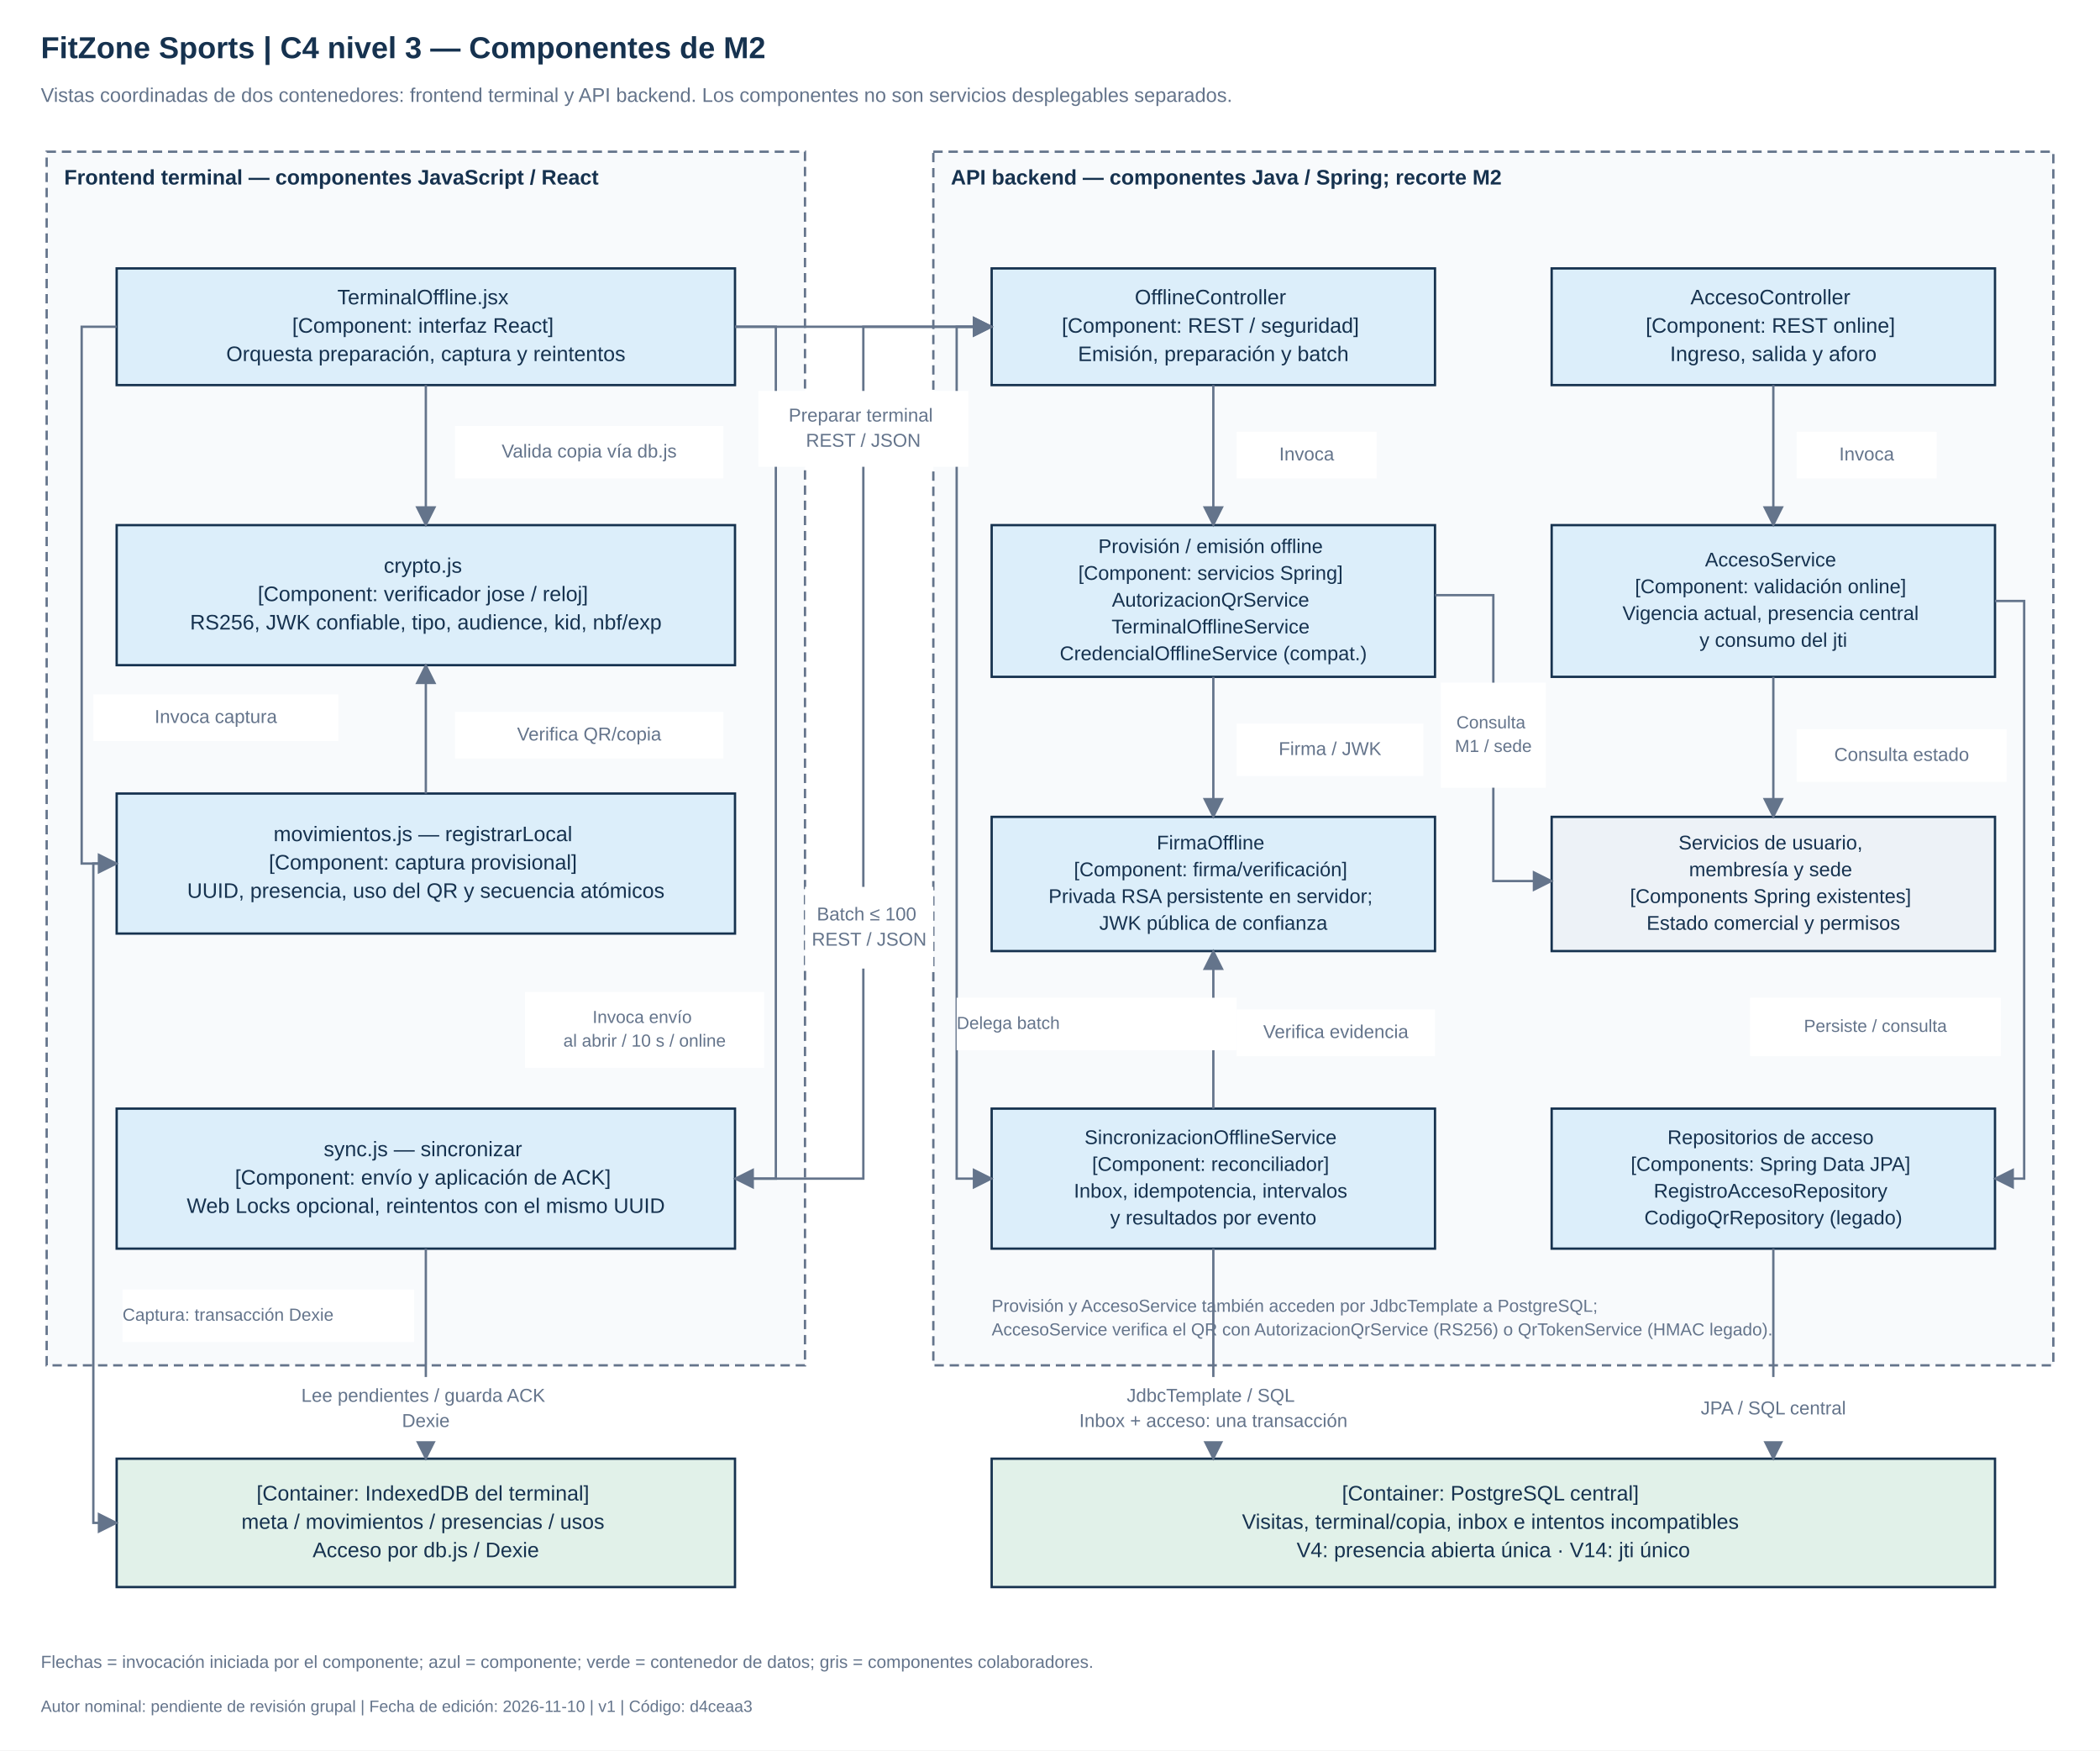
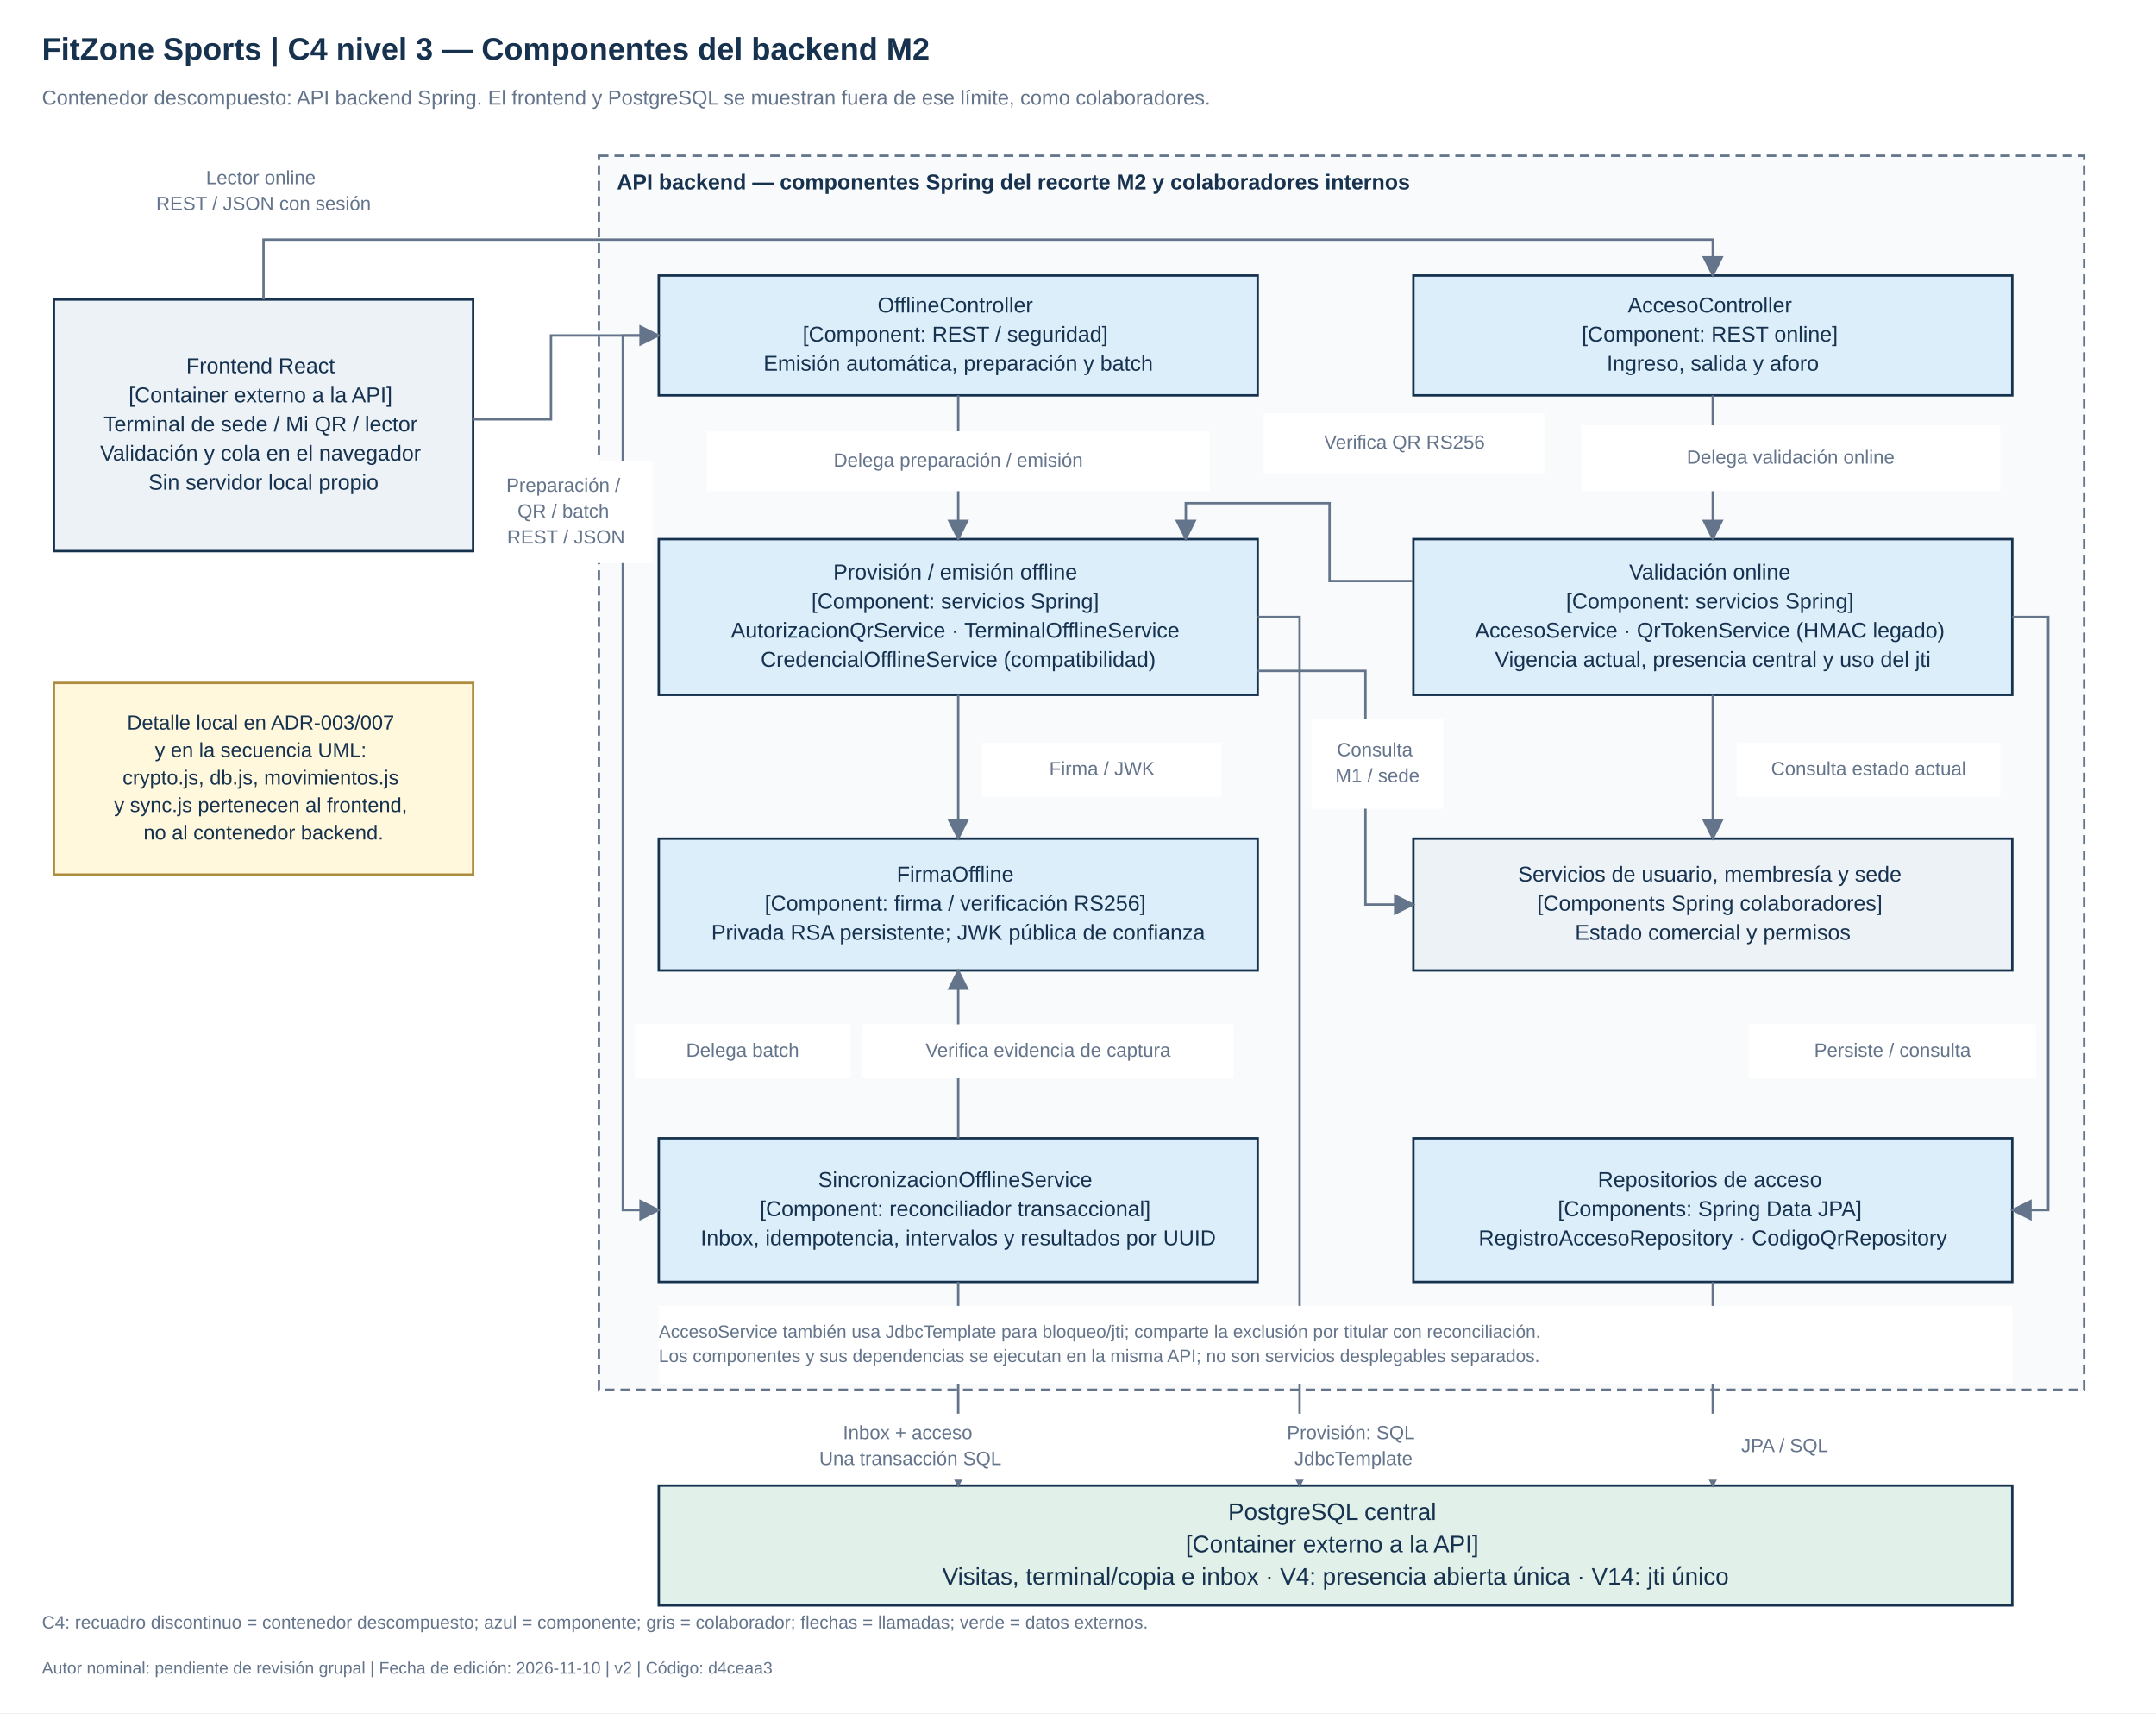
- <svg xmlns="http://www.w3.org/2000/svg" width="1800" height="1500" viewBox="0 0 1800 1500" role="img">
+ <svg xmlns="http://www.w3.org/2000/svg" width="1800" height="1430" viewBox="0 0 1800 1430" role="img">
  <defs>
    <marker id="arrow" viewBox="0 0 10 10" refX="9" refY="5" markerWidth="9" markerHeight="9" orient="auto-start-reverse">
      <path d="M 0 0 L 10 5 L 0 10 z" fill="#64748b" />
    </marker>
  </defs>
-   <rect width="1800" height="1500" fill="white" />
-   <rect x="40" y="130" width="650" height="1040" fill="#f8fafc" stroke="#64748b" stroke-width="2" stroke-dasharray="8 5" />
-   <rect x="800" y="130" width="960" height="1040" fill="#f8fafc" stroke="#64748b" stroke-width="2" stroke-dasharray="8 5" />
-   <rect x="100" y="230" width="530" height="100" fill="#dceefa" stroke="#16324f" stroke-width="2" />
+   <rect width="1800" height="1430" fill="white" />
+   <rect x="500" y="130" width="1240" height="1030" fill="#f8fafc" stroke="#64748b" stroke-width="2" stroke-dasharray="8 5" />
+   <rect x="45" y="250" width="350" height="210" fill="#edf2f7" stroke="#16324f" stroke-width="2" />
  <text font-family="Arial, sans-serif" font-size="18" fill="#16324f" font-weight="normal" text-anchor="middle" dominant-baseline="middle">
-     <tspan x="365.0" y="255.7">TerminalOffline.jsx</tspan>
-     <tspan x="365.0" y="280.0">[Component: interfaz React]</tspan>
-     <tspan x="365.0" y="304.3">Orquesta preparación, captura y reintentos</tspan>
+     <tspan x="220.0" y="306.4">Frontend React</tspan>
+     <tspan x="220.0" y="330.7">[Container externo a la API]</tspan>
+     <tspan x="220.0" y="355.0">Terminal de sede / Mi QR / lector</tspan>
+     <tspan x="220.0" y="379.3">Validación y cola en el navegador</tspan>
+     <tspan x="220.0" y="403.6">Sin servidor local propio</tspan>
  </text>
-   <rect x="100" y="450" width="530" height="120" fill="#dceefa" stroke="#16324f" stroke-width="2" />
+   <rect x="45" y="570" width="350" height="160" fill="#fff8dc" stroke="#ad8c40" stroke-width="2" />
+   <text font-family="Arial, sans-serif" font-size="17" fill="#16324f" font-weight="normal" text-anchor="middle" dominant-baseline="middle">
+     <tspan x="220.0" y="604.1">Detalle local en ADR-003/007</tspan>
+     <tspan x="220.0" y="627.05">y en la secuencia UML:</tspan>
+     <tspan x="220.0" y="650.0">crypto.js, db.js, movimientos.js</tspan>
+     <tspan x="220.0" y="672.95">y sync.js pertenecen al frontend,</tspan>
+     <tspan x="220.0" y="695.9">no al contenedor backend.</tspan>
+   </text>
+   <rect x="550" y="230" width="500" height="100" fill="#dceefa" stroke="#16324f" stroke-width="2" />
  <text font-family="Arial, sans-serif" font-size="18" fill="#16324f" font-weight="normal" text-anchor="middle" dominant-baseline="middle">
-     <tspan x="365.0" y="485.7">crypto.js</tspan>
-     <tspan x="365.0" y="510.0">[Component: verificador jose / reloj]</tspan>
-     <tspan x="365.0" y="534.3">RS256, JWK confiable, tipo, audience, kid, nbf/exp</tspan>
+     <tspan x="800.0" y="255.7">OfflineController</tspan>
+     <tspan x="800.0" y="280.0">[Component: REST / seguridad]</tspan>
+     <tspan x="800.0" y="304.3">Emisión automática, preparación y batch</tspan>
  </text>
-   <rect x="100" y="680" width="530" height="120" fill="#dceefa" stroke="#16324f" stroke-width="2" />
+   <rect x="1180" y="230" width="500" height="100" fill="#dceefa" stroke="#16324f" stroke-width="2" />
  <text font-family="Arial, sans-serif" font-size="18" fill="#16324f" font-weight="normal" text-anchor="middle" dominant-baseline="middle">
-     <tspan x="365.0" y="715.7">movimientos.js — registrarLocal</tspan>
-     <tspan x="365.0" y="740.0">[Component: captura provisional]</tspan>
-     <tspan x="365.0" y="764.3">UUID, presencia, uso del QR y secuencia atómicos</tspan>
+     <tspan x="1430.0" y="255.7">AccesoController</tspan>
+     <tspan x="1430.0" y="280.0">[Component: REST online]</tspan>
+     <tspan x="1430.0" y="304.3">Ingreso, salida y aforo</tspan>
  </text>
-   <rect x="100" y="950" width="530" height="120" fill="#dceefa" stroke="#16324f" stroke-width="2" />
+   <rect x="550" y="450" width="500" height="130" fill="#dceefa" stroke="#16324f" stroke-width="2" />
  <text font-family="Arial, sans-serif" font-size="18" fill="#16324f" font-weight="normal" text-anchor="middle" dominant-baseline="middle">
-     <tspan x="365.0" y="985.7">sync.js — sincronizar</tspan>
-     <tspan x="365.0" y="1010.0">[Component: envío y aplicación de ACK]</tspan>
-     <tspan x="365.0" y="1034.3">Web Locks opcional, reintentos con el mismo UUID</tspan>
+     <tspan x="800.0" y="478.55">Provisión / emisión offline</tspan>
+     <tspan x="800.0" y="502.85">[Component: servicios Spring]</tspan>
+     <tspan x="800.0" y="527.15">AutorizacionQrService · TerminalOfflineService</tspan>
+     <tspan x="800.0" y="551.45">CredencialOfflineService (compatibilidad)</tspan>
  </text>
-   <rect x="850" y="230" width="380" height="100" fill="#dceefa" stroke="#16324f" stroke-width="2" />
+   <rect x="1180" y="450" width="500" height="130" fill="#dceefa" stroke="#16324f" stroke-width="2" />
  <text font-family="Arial, sans-serif" font-size="18" fill="#16324f" font-weight="normal" text-anchor="middle" dominant-baseline="middle">
-     <tspan x="1040.0" y="255.7">OfflineController</tspan>
-     <tspan x="1040.0" y="280.0">[Component: REST / seguridad]</tspan>
-     <tspan x="1040.0" y="304.3">Emisión, preparación y batch</tspan>
+     <tspan x="1430.0" y="478.55">Validación online</tspan>
+     <tspan x="1430.0" y="502.85">[Component: servicios Spring]</tspan>
+     <tspan x="1430.0" y="527.15">AccesoService · QrTokenService (HMAC legado)</tspan>
+     <tspan x="1430.0" y="551.45">Vigencia actual, presencia central y uso del jti</tspan>
  </text>
-   <rect x="1330" y="230" width="380" height="100" fill="#dceefa" stroke="#16324f" stroke-width="2" />
+   <rect x="550" y="700" width="500" height="110" fill="#dceefa" stroke="#16324f" stroke-width="2" />
  <text font-family="Arial, sans-serif" font-size="18" fill="#16324f" font-weight="normal" text-anchor="middle" dominant-baseline="middle">
-     <tspan x="1520.0" y="255.7">AccesoController</tspan>
-     <tspan x="1520.0" y="280.0">[Component: REST online]</tspan>
-     <tspan x="1520.0" y="304.3">Ingreso, salida y aforo</tspan>
+     <tspan x="800.0" y="730.7">FirmaOffline</tspan>
+     <tspan x="800.0" y="755.0">[Component: firma / verificación RS256]</tspan>
+     <tspan x="800.0" y="779.3">Privada RSA persistente; JWK pública de confianza</tspan>
  </text>
-   <rect x="850" y="450" width="380" height="130" fill="#dceefa" stroke="#16324f" stroke-width="2" />
-   <text font-family="Arial, sans-serif" font-size="17" fill="#16324f" font-weight="normal" text-anchor="middle" dominant-baseline="middle">
-     <tspan x="1040.0" y="469.1">Provisión / emisión offline</tspan>
-     <tspan x="1040.0" y="492.05">[Component: servicios Spring]</tspan>
-     <tspan x="1040.0" y="515.0">AutorizacionQrService</tspan>
-     <tspan x="1040.0" y="537.95">TerminalOfflineService</tspan>
-     <tspan x="1040.0" y="560.9">CredencialOfflineService (compat.)</tspan>
+   <rect x="1180" y="700" width="500" height="110" fill="#edf2f7" stroke="#16324f" stroke-width="2" />
+   <text font-family="Arial, sans-serif" font-size="18" fill="#16324f" font-weight="normal" text-anchor="middle" dominant-baseline="middle">
+     <tspan x="1430.0" y="730.7">Servicios de usuario, membresía y sede</tspan>
+     <tspan x="1430.0" y="755.0">[Components Spring colaboradores]</tspan>
+     <tspan x="1430.0" y="779.3">Estado comercial y permisos</tspan>
  </text>
-   <rect x="1330" y="450" width="380" height="130" fill="#dceefa" stroke="#16324f" stroke-width="2" />
-   <text font-family="Arial, sans-serif" font-size="17" fill="#16324f" font-weight="normal" text-anchor="middle" dominant-baseline="middle">
-     <tspan x="1520.0" y="480.575">AccesoService</tspan>
-     <tspan x="1520.0" y="503.525">[Component: validación online]</tspan>
-     <tspan x="1520.0" y="526.475">Vigencia actual, presencia central</tspan>
-     <tspan x="1520.0" y="549.425">y consumo del jti</tspan>
+   <rect x="550" y="950" width="500" height="120" fill="#dceefa" stroke="#16324f" stroke-width="2" />
+   <text font-family="Arial, sans-serif" font-size="18" fill="#16324f" font-weight="normal" text-anchor="middle" dominant-baseline="middle">
+     <tspan x="800.0" y="985.7">SincronizacionOfflineService</tspan>
+     <tspan x="800.0" y="1010.0">[Component: reconciliador transaccional]</tspan>
+     <tspan x="800.0" y="1034.3">Inbox, idempotencia, intervalos y resultados por UUID</tspan>
  </text>
-   <rect x="850" y="700" width="380" height="115" fill="#dceefa" stroke="#16324f" stroke-width="2" />
-   <text font-family="Arial, sans-serif" font-size="17" fill="#16324f" font-weight="normal" text-anchor="middle" dominant-baseline="middle">
-     <tspan x="1040.0" y="723.075">FirmaOffline</tspan>
-     <tspan x="1040.0" y="746.025">[Component: firma/verificación]</tspan>
-     <tspan x="1040.0" y="768.975">Privada RSA persistente en servidor;</tspan>
-     <tspan x="1040.0" y="791.925">JWK pública de confianza</tspan>
+   <rect x="1180" y="950" width="500" height="120" fill="#dceefa" stroke="#16324f" stroke-width="2" />
+   <text font-family="Arial, sans-serif" font-size="18" fill="#16324f" font-weight="normal" text-anchor="middle" dominant-baseline="middle">
+     <tspan x="1430.0" y="985.7">Repositorios de acceso</tspan>
+     <tspan x="1430.0" y="1010.0">[Components: Spring Data JPA]</tspan>
+     <tspan x="1430.0" y="1034.3">RegistroAccesoRepository · CodigoQrRepository</tspan>
  </text>
-   <rect x="1330" y="700" width="380" height="115" fill="#edf2f7" stroke="#16324f" stroke-width="2" />
-   <text font-family="Arial, sans-serif" font-size="17" fill="#16324f" font-weight="normal" text-anchor="middle" dominant-baseline="middle">
-     <tspan x="1520.0" y="723.075">Servicios de usuario,</tspan>
-     <tspan x="1520.0" y="746.025">membresía y sede</tspan>
-     <tspan x="1520.0" y="768.975">[Components Spring existentes]</tspan>
-     <tspan x="1520.0" y="791.925">Estado comercial y permisos</tspan>
+   <rect x="550" y="1240" width="1130" height="100" fill="#e1f1e9" stroke="#16324f" stroke-width="2" />
+   <text font-family="Arial, sans-serif" font-size="20" fill="#16324f" font-weight="normal" text-anchor="middle" dominant-baseline="middle">
+     <tspan x="1115.0" y="1263.0">PostgreSQL central</tspan>
+     <tspan x="1115.0" y="1290.0">[Container externo a la API]</tspan>
+     <tspan x="1115.0" y="1317.0">Visitas, terminal/copia e inbox · V4: presencia abierta única · V14: jti único</tspan>
  </text>
-   <rect x="850" y="950" width="380" height="120" fill="#dceefa" stroke="#16324f" stroke-width="2" />
-   <text font-family="Arial, sans-serif" font-size="17" fill="#16324f" font-weight="normal" text-anchor="middle" dominant-baseline="middle">
-     <tspan x="1040.0" y="975.575">SincronizacionOfflineService</tspan>
-     <tspan x="1040.0" y="998.525">[Component: reconciliador]</tspan>
-     <tspan x="1040.0" y="1021.475">Inbox, idempotencia, intervalos</tspan>
-     <tspan x="1040.0" y="1044.425">y resultados por evento</tspan>
-   </text>
-   <rect x="1330" y="950" width="380" height="120" fill="#dceefa" stroke="#16324f" stroke-width="2" />
-   <text font-family="Arial, sans-serif" font-size="17" fill="#16324f" font-weight="normal" text-anchor="middle" dominant-baseline="middle">
-     <tspan x="1520.0" y="975.575">Repositorios de acceso</tspan>
-     <tspan x="1520.0" y="998.525">[Components: Spring Data JPA]</tspan>
-     <tspan x="1520.0" y="1021.475">RegistroAccesoRepository</tspan>
-     <tspan x="1520.0" y="1044.425">CodigoQrRepository (legado)</tspan>
-   </text>
-   <rect x="100" y="1250" width="530" height="110" fill="#e1f1e9" stroke="#16324f" stroke-width="2" />
-   <text font-family="Arial, sans-serif" font-size="18" fill="#16324f" font-weight="normal" text-anchor="middle" dominant-baseline="middle">
-     <tspan x="365.0" y="1280.7">[Container: IndexedDB del terminal]</tspan>
-     <tspan x="365.0" y="1305.0">meta / movimientos / presencias / usos</tspan>
-     <tspan x="365.0" y="1329.3">Acceso por db.js / Dexie</tspan>
-   </text>
-   <rect x="850" y="1250" width="860" height="110" fill="#e1f1e9" stroke="#16324f" stroke-width="2" />
-   <text font-family="Arial, sans-serif" font-size="18" fill="#16324f" font-weight="normal" text-anchor="middle" dominant-baseline="middle">
-     <tspan x="1280.0" y="1280.7">[Container: PostgreSQL central]</tspan>
-     <tspan x="1280.0" y="1305.0">Visitas, terminal/copia, inbox e intentos incompatibles</tspan>
-     <tspan x="1280.0" y="1329.3">V4: presencia abierta única · V14: jti único</tspan>
-   </text>
-   <polyline points="630,280 850,280" fill="none" stroke="#64748b" stroke-width="2" marker-end="url(#arrow)" />
-   <polyline points="365,330 365,450" fill="none" stroke="#64748b" stroke-width="2" marker-end="url(#arrow)" />
-   <polyline points="100,280 70,280 70,740 100,740" fill="none" stroke="#64748b" stroke-width="2" marker-end="url(#arrow)" />
-   <polyline points="365,680 365,570" fill="none" stroke="#64748b" stroke-width="2" marker-end="url(#arrow)" />
-   <polyline points="630,280 665,280 665,1010 630,1010" fill="none" stroke="#64748b" stroke-width="2" marker-end="url(#arrow)" />
-   <polyline points="630,1010 740,1010 740,280 850,280" fill="none" stroke="#64748b" stroke-width="2" marker-end="url(#arrow)" />
-   <polyline points="100,740 80,740 80,1305 100,1305" fill="none" stroke="#64748b" stroke-width="2" marker-end="url(#arrow)" />
-   <polyline points="365,1070 365,1250" fill="none" stroke="#64748b" stroke-width="2" marker-end="url(#arrow)" />
-   <polyline points="1040,330 1040,450" fill="none" stroke="#64748b" stroke-width="2" marker-end="url(#arrow)" />
-   <polyline points="1520,330 1520,450" fill="none" stroke="#64748b" stroke-width="2" marker-end="url(#arrow)" />
-   <polyline points="850,280 820,280 820,1010 850,1010" fill="none" stroke="#64748b" stroke-width="2" marker-end="url(#arrow)" />
-   <polyline points="1040,580 1040,700" fill="none" stroke="#64748b" stroke-width="2" marker-end="url(#arrow)" />
-   <polyline points="1040,950 1040,815" fill="none" stroke="#64748b" stroke-width="2" marker-end="url(#arrow)" />
-   <polyline points="1520,580 1520,700" fill="none" stroke="#64748b" stroke-width="2" marker-end="url(#arrow)" />
-   <polyline points="1230,510 1280,510 1280,755 1330,755" fill="none" stroke="#64748b" stroke-width="2" marker-end="url(#arrow)" />
-   <polyline points="1710,515 1735,515 1735,1010 1710,1010" fill="none" stroke="#64748b" stroke-width="2" marker-end="url(#arrow)" />
-   <polyline points="1040,1070 1040,1250" fill="none" stroke="#64748b" stroke-width="2" marker-end="url(#arrow)" />
-   <polyline points="1520,1070 1520,1250" fill="none" stroke="#64748b" stroke-width="2" marker-end="url(#arrow)" />
+   <polyline points="220,250 220,200 1430,200 1430,230" fill="none" stroke="#64748b" stroke-width="2" marker-end="url(#arrow)" />
+   <polyline points="395,350 460,350 460,280 550,280" fill="none" stroke="#64748b" stroke-width="2" marker-end="url(#arrow)" />
+   <polyline points="800,330 800,450" fill="none" stroke="#64748b" stroke-width="2" marker-end="url(#arrow)" />
+   <polyline points="1430,330 1430,450" fill="none" stroke="#64748b" stroke-width="2" marker-end="url(#arrow)" />
+   <polyline points="550,280 520,280 520,1010 550,1010" fill="none" stroke="#64748b" stroke-width="2" marker-end="url(#arrow)" />
+   <polyline points="800,580 800,700" fill="none" stroke="#64748b" stroke-width="2" marker-end="url(#arrow)" />
+   <polyline points="800,950 800,810" fill="none" stroke="#64748b" stroke-width="2" marker-end="url(#arrow)" />
+   <polyline points="1430,580 1430,700" fill="none" stroke="#64748b" stroke-width="2" marker-end="url(#arrow)" />
+   <polyline points="1050,560 1140,560 1140,755 1180,755" fill="none" stroke="#64748b" stroke-width="2" marker-end="url(#arrow)" />
+   <polyline points="1180,485 1110,485 1110,420 990,420 990,450" fill="none" stroke="#64748b" stroke-width="2" marker-end="url(#arrow)" />
+   <polyline points="1680,515 1710,515 1710,1010 1680,1010" fill="none" stroke="#64748b" stroke-width="2" marker-end="url(#arrow)" />
+   <polyline points="1050,515 1085,515 1085,1240" fill="none" stroke="#64748b" stroke-width="2" marker-end="url(#arrow)" />
+   <polyline points="800,1070 800,1240" fill="none" stroke="#64748b" stroke-width="2" marker-end="url(#arrow)" />
+   <polyline points="1430,1070 1430,1240" fill="none" stroke="#64748b" stroke-width="2" marker-end="url(#arrow)" />
  <text font-family="Arial, sans-serif" font-size="26" fill="#16324f" font-weight="bold" text-anchor="start" dominant-baseline="middle">
-     <tspan x="35" y="42.5">FitZone Sports | C4 nivel 3 — Componentes de M2</tspan>
+     <tspan x="35" y="42.5">FitZone Sports | C4 nivel 3 — Componentes del backend M2</tspan>
  </text>
  <text font-family="Arial, sans-serif" font-size="17" fill="#64748b" font-weight="normal" text-anchor="start" dominant-baseline="middle">
-     <tspan x="35" y="82.5">Vistas coordinadas de dos contenedores: frontend terminal y API backend. Los componentes no son servicios desplegables separados.</tspan>
+     <tspan x="35" y="82.5">Contenedor descompuesto: API backend Spring. El frontend y PostgreSQL se muestran fuera de ese límite, como colaboradores.</tspan>
  </text>
  <text font-family="Arial, sans-serif" font-size="18" fill="#16324f" font-weight="bold" text-anchor="start" dominant-baseline="middle">
-     <tspan x="55" y="153.0">Frontend terminal — componentes JavaScript / React</tspan>
+     <tspan x="515" y="153.0">API backend — componentes Spring del recorte M2 y colaboradores internos</tspan>
  </text>
-   <text font-family="Arial, sans-serif" font-size="18" fill="#16324f" font-weight="bold" text-anchor="start" dominant-baseline="middle">
-     <tspan x="815" y="153.0">API backend — componentes Java / Spring; recorte M2</tspan>
+   <rect x="45" y="130" width="350" height="60" fill="white" stroke="none" stroke-width="2" />
+   <text font-family="Arial, sans-serif" font-size="16" fill="#64748b" font-weight="normal" text-anchor="middle" dominant-baseline="middle">
+     <tspan x="220.0" y="149.2">Lector online</tspan>
+     <tspan x="220.0" y="170.8">REST / JSON con sesión</tspan>
  </text>
-   <rect x="650" y="335" width="180" height="65" fill="white" stroke="none" stroke-width="2" />
+   <rect x="400" y="385" width="145" height="85" fill="white" stroke="none" stroke-width="2" />
  <text font-family="Arial, sans-serif" font-size="16" fill="#64748b" font-weight="normal" text-anchor="middle" dominant-baseline="middle">
-     <tspan x="740.0" y="356.7">Preparar terminal</tspan>
-     <tspan x="740.0" y="378.3">REST / JSON</tspan>
+     <tspan x="472.5" y="405.9">Preparación /</tspan>
+     <tspan x="472.5" y="427.5">QR / batch</tspan>
+     <tspan x="472.5" y="449.1">REST / JSON</tspan>
  </text>
-   <rect x="390" y="365" width="230" height="45" fill="white" stroke="none" stroke-width="2" />
+   <rect x="590" y="360" width="420" height="50" fill="white" stroke="none" stroke-width="2" />
  <text font-family="Arial, sans-serif" font-size="16" fill="#64748b" font-weight="normal" text-anchor="middle" dominant-baseline="middle">
-     <tspan x="505.0" y="387.5">Valida copia vía db.js</tspan>
+     <tspan x="800.0" y="385.0">Delega preparación / emisión</tspan>
  </text>
-   <rect x="80" y="595" width="210" height="40" fill="white" stroke="none" stroke-width="2" />
+   <rect x="1320" y="355" width="350" height="55" fill="white" stroke="none" stroke-width="2" />
  <text font-family="Arial, sans-serif" font-size="16" fill="#64748b" font-weight="normal" text-anchor="middle" dominant-baseline="middle">
-     <tspan x="185.0" y="615.0">Invoca captura</tspan>
+     <tspan x="1495.0" y="382.5">Delega validación online</tspan>
  </text>
-   <rect x="390" y="610" width="230" height="40" fill="white" stroke="none" stroke-width="2" />
+   <rect x="530" y="855" width="180" height="45" fill="white" stroke="none" stroke-width="2" />
  <text font-family="Arial, sans-serif" font-size="16" fill="#64748b" font-weight="normal" text-anchor="middle" dominant-baseline="middle">
-     <tspan x="505.0" y="630.0">Verifica QR/copia</tspan>
+     <tspan x="620.0" y="877.5">Delega batch</tspan>
  </text>
-   <rect x="450" y="850" width="205" height="65" fill="white" stroke="none" stroke-width="2" />
-   <text font-family="Arial, sans-serif" font-size="15" fill="#64748b" font-weight="normal" text-anchor="middle" dominant-baseline="middle">
-     <tspan x="552.5" y="872.375">Invoca envío</tspan>
-     <tspan x="552.5" y="892.625">al abrir / 10 s / online</tspan>
+   <rect x="820" y="620" width="200" height="45" fill="white" stroke="none" stroke-width="2" />
+   <text font-family="Arial, sans-serif" font-size="16" fill="#64748b" font-weight="normal" text-anchor="middle" dominant-baseline="middle">
+     <tspan x="920.0" y="642.5">Firma / JWK</tspan>
  </text>
-   <rect x="690" y="760" width="110" height="70" fill="white" stroke="none" stroke-width="2" />
+   <rect x="720" y="855" width="310" height="45" fill="white" stroke="none" stroke-width="2" />
  <text font-family="Arial, sans-serif" font-size="16" fill="#64748b" font-weight="normal" text-anchor="middle" dominant-baseline="middle">
-     <tspan x="745.0" y="784.2">Batch ≤ 100</tspan>
-     <tspan x="745.0" y="805.8">REST / JSON</tspan>
+     <tspan x="875.0" y="877.5">Verifica evidencia de captura</tspan>
  </text>
-   <rect x="105" y="1105" width="250" height="45" fill="white" stroke="none" stroke-width="2" />
+   <rect x="1450" y="620" width="220" height="45" fill="white" stroke="none" stroke-width="2" />
+   <text font-family="Arial, sans-serif" font-size="16" fill="#64748b" font-weight="normal" text-anchor="middle" dominant-baseline="middle">
+     <tspan x="1560.0" y="642.5">Consulta estado actual</tspan>
+   </text>
+   <rect x="1095" y="600" width="110" height="75" fill="white" stroke="none" stroke-width="2" />
+   <text font-family="Arial, sans-serif" font-size="16" fill="#64748b" font-weight="normal" text-anchor="middle" dominant-baseline="middle">
+     <tspan x="1150.0" y="626.7">Consulta</tspan>
+     <tspan x="1150.0" y="648.3">M1 / sede</tspan>
+   </text>
+   <rect x="1055" y="345" width="235" height="50" fill="white" stroke="none" stroke-width="2" />
+   <text font-family="Arial, sans-serif" font-size="16" fill="#64748b" font-weight="normal" text-anchor="middle" dominant-baseline="middle">
+     <tspan x="1172.5" y="370.0">Verifica QR RS256</tspan>
+   </text>
+   <rect x="1460" y="855" width="240" height="45" fill="white" stroke="none" stroke-width="2" />
+   <text font-family="Arial, sans-serif" font-size="16" fill="#64748b" font-weight="normal" text-anchor="middle" dominant-baseline="middle">
+     <tspan x="1580.0" y="877.5">Persiste / consulta</tspan>
+   </text>
+   <rect x="995" y="1180" width="270" height="55" fill="white" stroke="none" stroke-width="2" />
+   <text font-family="Arial, sans-serif" font-size="16" fill="#64748b" font-weight="normal" text-anchor="middle" dominant-baseline="middle">
+     <tspan x="1130.0" y="1196.7">Provisión: SQL</tspan>
+     <tspan x="1130.0" y="1218.3">JdbcTemplate</tspan>
+   </text>
+   <rect x="550" y="1180" width="420" height="55" fill="white" stroke="none" stroke-width="2" />
+   <text font-family="Arial, sans-serif" font-size="16" fill="#64748b" font-weight="normal" text-anchor="middle" dominant-baseline="middle">
+     <tspan x="760.0" y="1196.7">Inbox + acceso</tspan>
+     <tspan x="760.0" y="1218.3">Una transacción SQL</tspan>
+   </text>
+   <rect x="1340" y="1180" width="300" height="55" fill="white" stroke="none" stroke-width="2" />
+   <text font-family="Arial, sans-serif" font-size="16" fill="#64748b" font-weight="normal" text-anchor="middle" dominant-baseline="middle">
+     <tspan x="1490.0" y="1207.5">JPA / SQL</tspan>
+   </text>
+   <rect x="550" y="1090" width="1130" height="65" fill="white" stroke="none" stroke-width="2" />
  <text font-family="Arial, sans-serif" font-size="15" fill="#64748b" font-weight="normal" text-anchor="start" dominant-baseline="middle">
-     <tspan x="105" y="1127.5">Captura: transacción Dexie</tspan>
-   </text>
-   <rect x="100" y="1180" width="530" height="55" fill="white" stroke="none" stroke-width="2" />
-   <text font-family="Arial, sans-serif" font-size="16" fill="#64748b" font-weight="normal" text-anchor="middle" dominant-baseline="middle">
-     <tspan x="365.0" y="1196.7">Lee pendientes / guarda ACK</tspan>
-     <tspan x="365.0" y="1218.3">Dexie</tspan>
-   </text>
-   <rect x="1060" y="370" width="120" height="40" fill="white" stroke="none" stroke-width="2" />
-   <text font-family="Arial, sans-serif" font-size="16" fill="#64748b" font-weight="normal" text-anchor="middle" dominant-baseline="middle">
-     <tspan x="1120.0" y="390.0">Invoca</tspan>
-   </text>
-   <rect x="1540" y="370" width="120" height="40" fill="white" stroke="none" stroke-width="2" />
-   <text font-family="Arial, sans-serif" font-size="16" fill="#64748b" font-weight="normal" text-anchor="middle" dominant-baseline="middle">
-     <tspan x="1600.0" y="390.0">Invoca</tspan>
-   </text>
-   <rect x="820" y="855" width="240" height="45" fill="white" stroke="none" stroke-width="2" />
-   <text font-family="Arial, sans-serif" font-size="15" fill="#64748b" font-weight="normal" text-anchor="start" dominant-baseline="middle">
-     <tspan x="820" y="877.5">Delega batch</tspan>
-   </text>
-   <rect x="1060" y="620" width="160" height="45" fill="white" stroke="none" stroke-width="2" />
-   <text font-family="Arial, sans-serif" font-size="16" fill="#64748b" font-weight="normal" text-anchor="middle" dominant-baseline="middle">
-     <tspan x="1140.0" y="642.5">Firma / JWK</tspan>
-   </text>
-   <rect x="1060" y="865" width="170" height="40" fill="white" stroke="none" stroke-width="2" />
-   <text font-family="Arial, sans-serif" font-size="16" fill="#64748b" font-weight="normal" text-anchor="middle" dominant-baseline="middle">
-     <tspan x="1145.0" y="885.0">Verifica evidencia</tspan>
-   </text>
-   <rect x="1540" y="625" width="180" height="45" fill="white" stroke="none" stroke-width="2" />
-   <text font-family="Arial, sans-serif" font-size="16" fill="#64748b" font-weight="normal" text-anchor="middle" dominant-baseline="middle">
-     <tspan x="1630.0" y="647.5">Consulta estado</tspan>
-   </text>
-   <rect x="1235" y="585" width="90" height="90" fill="white" stroke="none" stroke-width="2" />
-   <text font-family="Arial, sans-serif" font-size="15" fill="#64748b" font-weight="normal" text-anchor="middle" dominant-baseline="middle">
-     <tspan x="1280.0" y="619.875">Consulta</tspan>
-     <tspan x="1280.0" y="640.125">M1 / sede</tspan>
-   </text>
-   <rect x="1500" y="855" width="215" height="50" fill="white" stroke="none" stroke-width="2" />
-   <text font-family="Arial, sans-serif" font-size="15" fill="#64748b" font-weight="normal" text-anchor="middle" dominant-baseline="middle">
-     <tspan x="1607.5" y="880.0">Persiste / consulta</tspan>
-   </text>
-   <rect x="840" y="1180" width="400" height="55" fill="white" stroke="none" stroke-width="2" />
-   <text font-family="Arial, sans-serif" font-size="16" fill="#64748b" font-weight="normal" text-anchor="middle" dominant-baseline="middle">
-     <tspan x="1040.0" y="1196.7">JdbcTemplate / SQL</tspan>
-     <tspan x="1040.0" y="1218.3">Inbox + acceso: una transacción</tspan>
-   </text>
-   <rect x="1330" y="1180" width="380" height="55" fill="white" stroke="none" stroke-width="2" />
-   <text font-family="Arial, sans-serif" font-size="16" fill="#64748b" font-weight="normal" text-anchor="middle" dominant-baseline="middle">
-     <tspan x="1520.0" y="1207.5">JPA / SQL central</tspan>
+     <tspan x="550" y="1112.375">AccesoService también usa JdbcTemplate para bloqueo/jti; comparte la exclusión por titular con reconciliación.</tspan>
+     <tspan x="550" y="1132.625">Los componentes y sus dependencias se ejecutan en la misma API; no son servicios desplegables separados.</tspan>
  </text>
  <text font-family="Arial, sans-serif" font-size="15" fill="#64748b" font-weight="normal" text-anchor="start" dominant-baseline="middle">
-     <tspan x="850" y="1119.875">Provisión y AccesoService también acceden por JdbcTemplate a PostgreSQL;</tspan>
-     <tspan x="850" y="1140.125">AccesoService verifica el QR con AutorizacionQrService (RS256) o QrTokenService (HMAC legado).</tspan>
-   </text>
-   <text font-family="Arial, sans-serif" font-size="15" fill="#64748b" font-weight="normal" text-anchor="start" dominant-baseline="middle">
-     <tspan x="35" y="1425.0">Flechas = invocación iniciada por el componente; azul = componente; verde = contenedor de datos; gris = componentes colaboradores.</tspan>
+     <tspan x="35" y="1355.0">C4: recuadro discontinuo = contenedor descompuesto; azul = componente; gris = colaborador; flechas = llamadas; verde = datos externos.</tspan>
  </text>
  <text font-family="Arial, sans-serif" font-size="14" fill="#64748b" font-weight="normal" text-anchor="start" dominant-baseline="middle">
-     <tspan x="35" y="1463.0">Autor nominal: pendiente de revisión grupal | Fecha de edición: 2026-11-10 | v1 | Código: d4ceaa3</tspan>
+     <tspan x="35" y="1393.0">Autor nominal: pendiente de revisión grupal | Fecha de edición: 2026-11-10 | v2 | Código: d4ceaa3</tspan>
  </text>
</svg>
